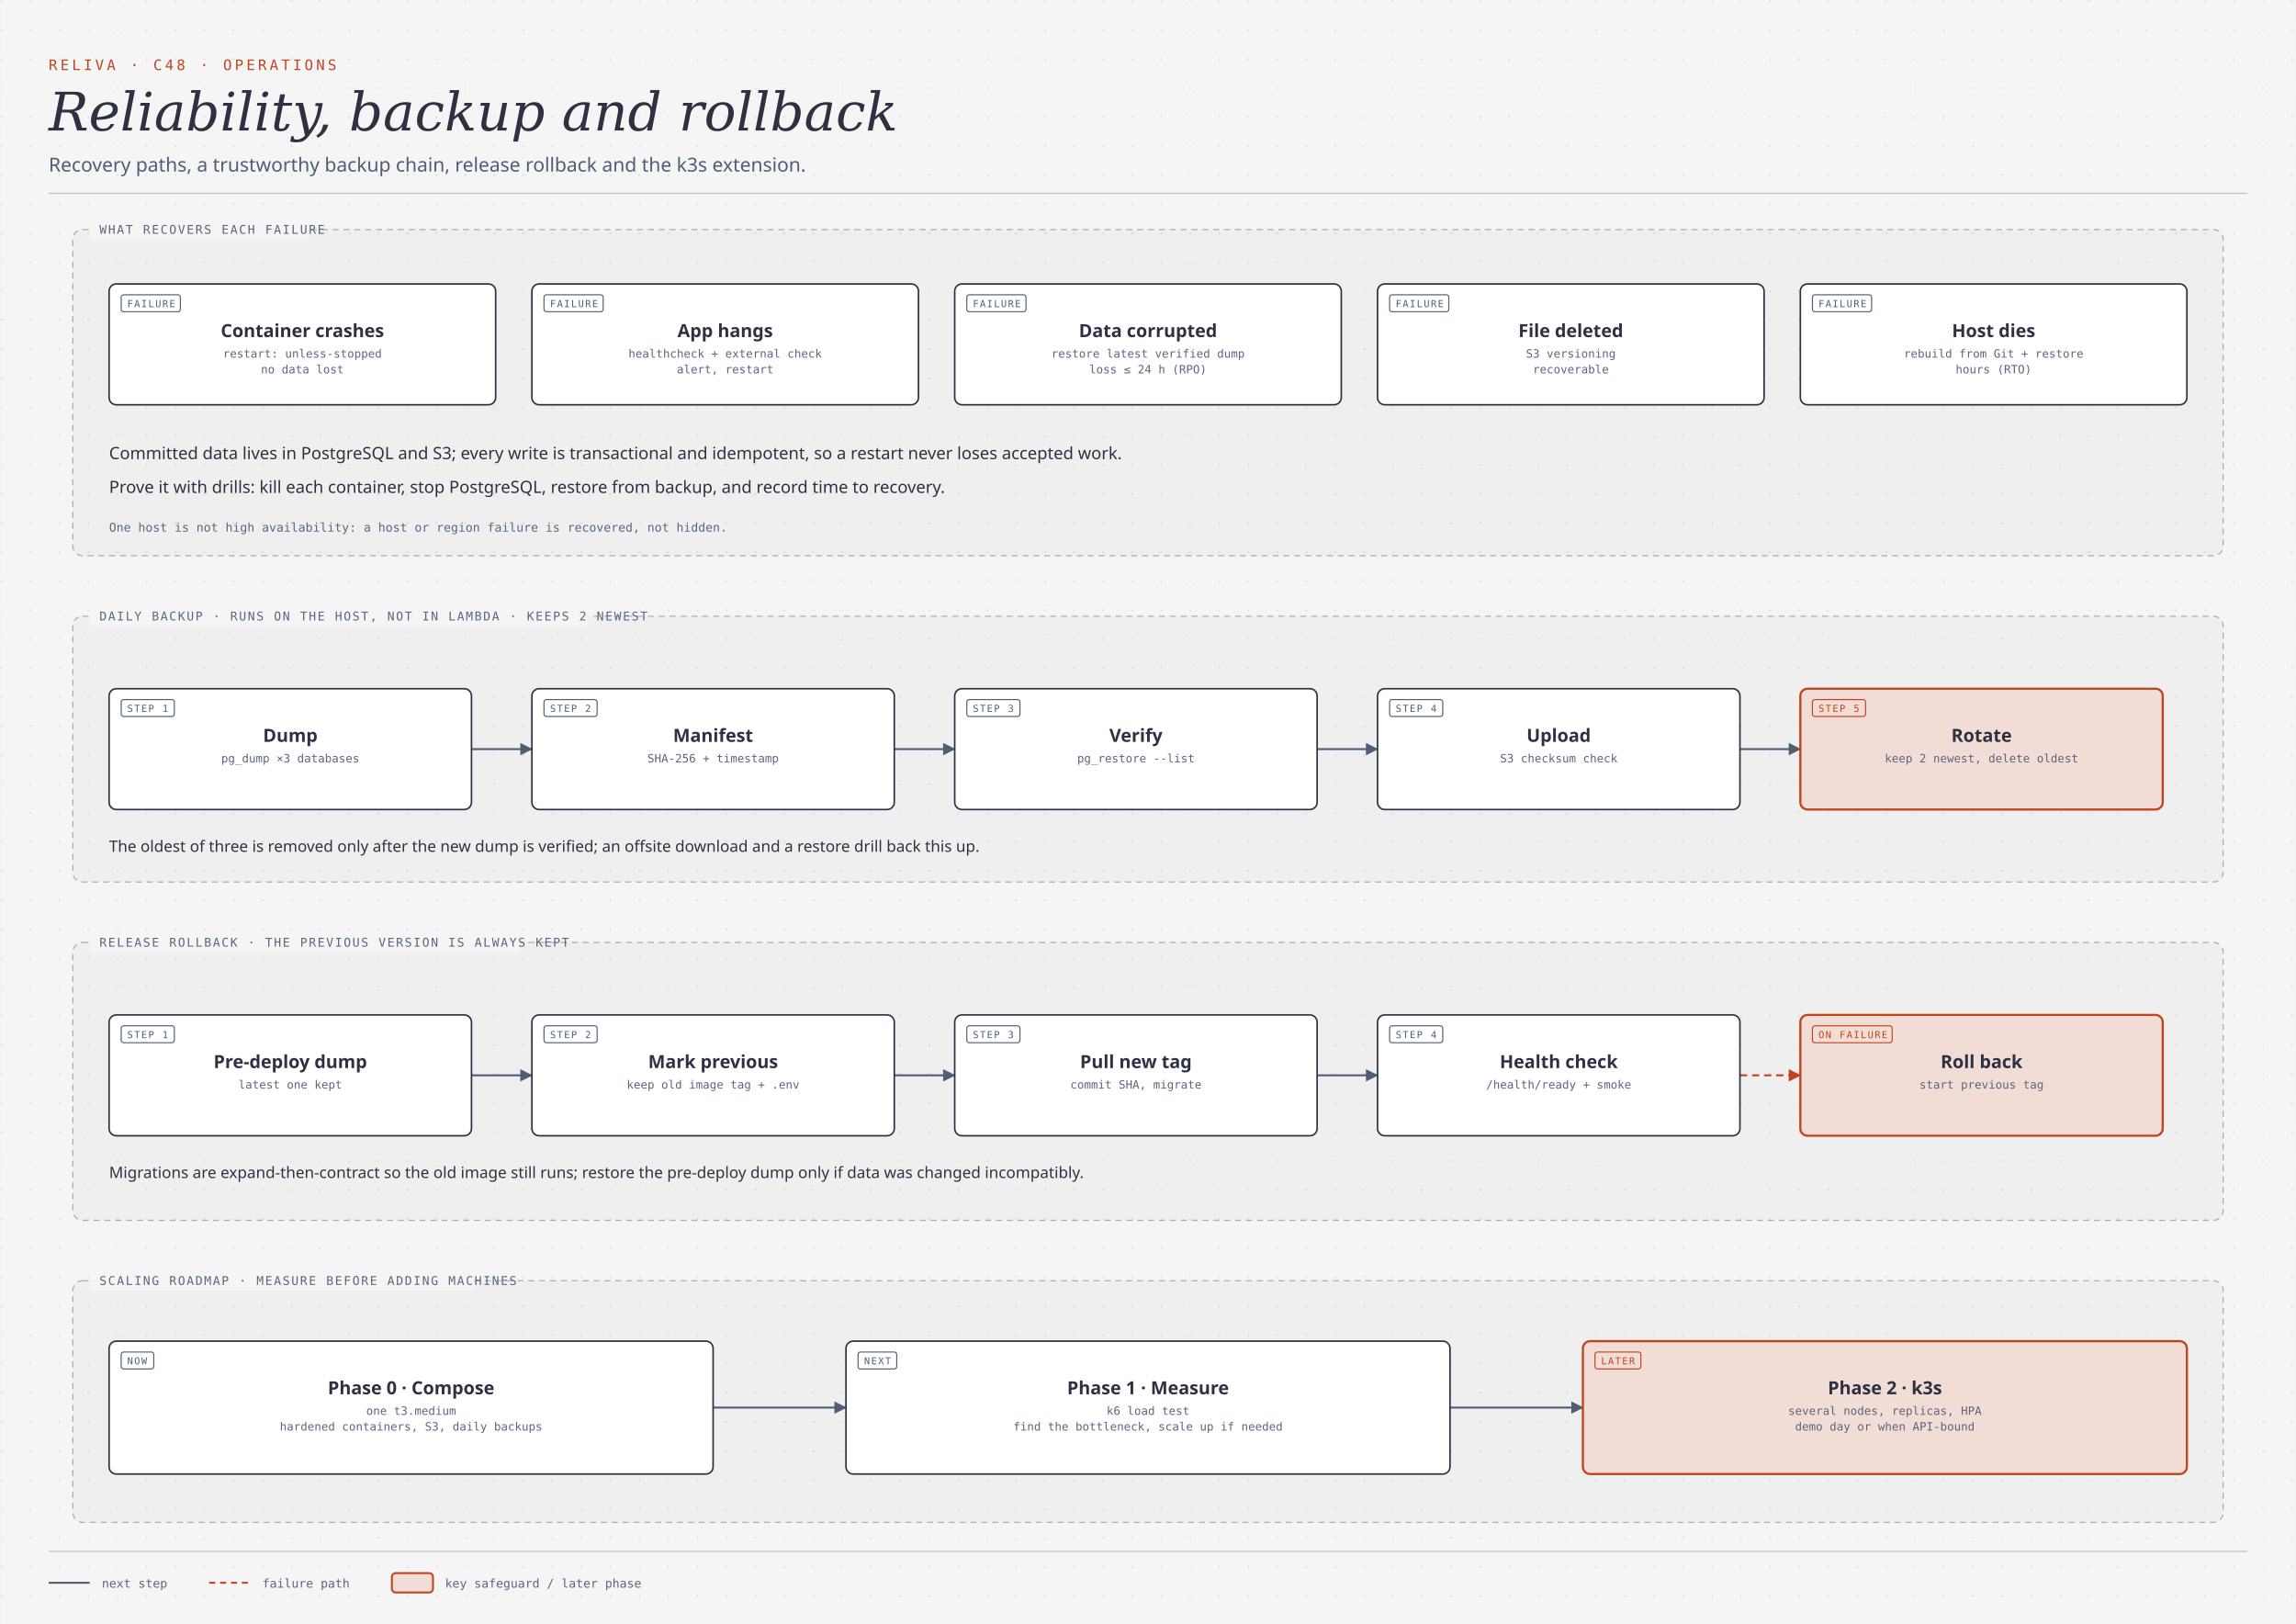
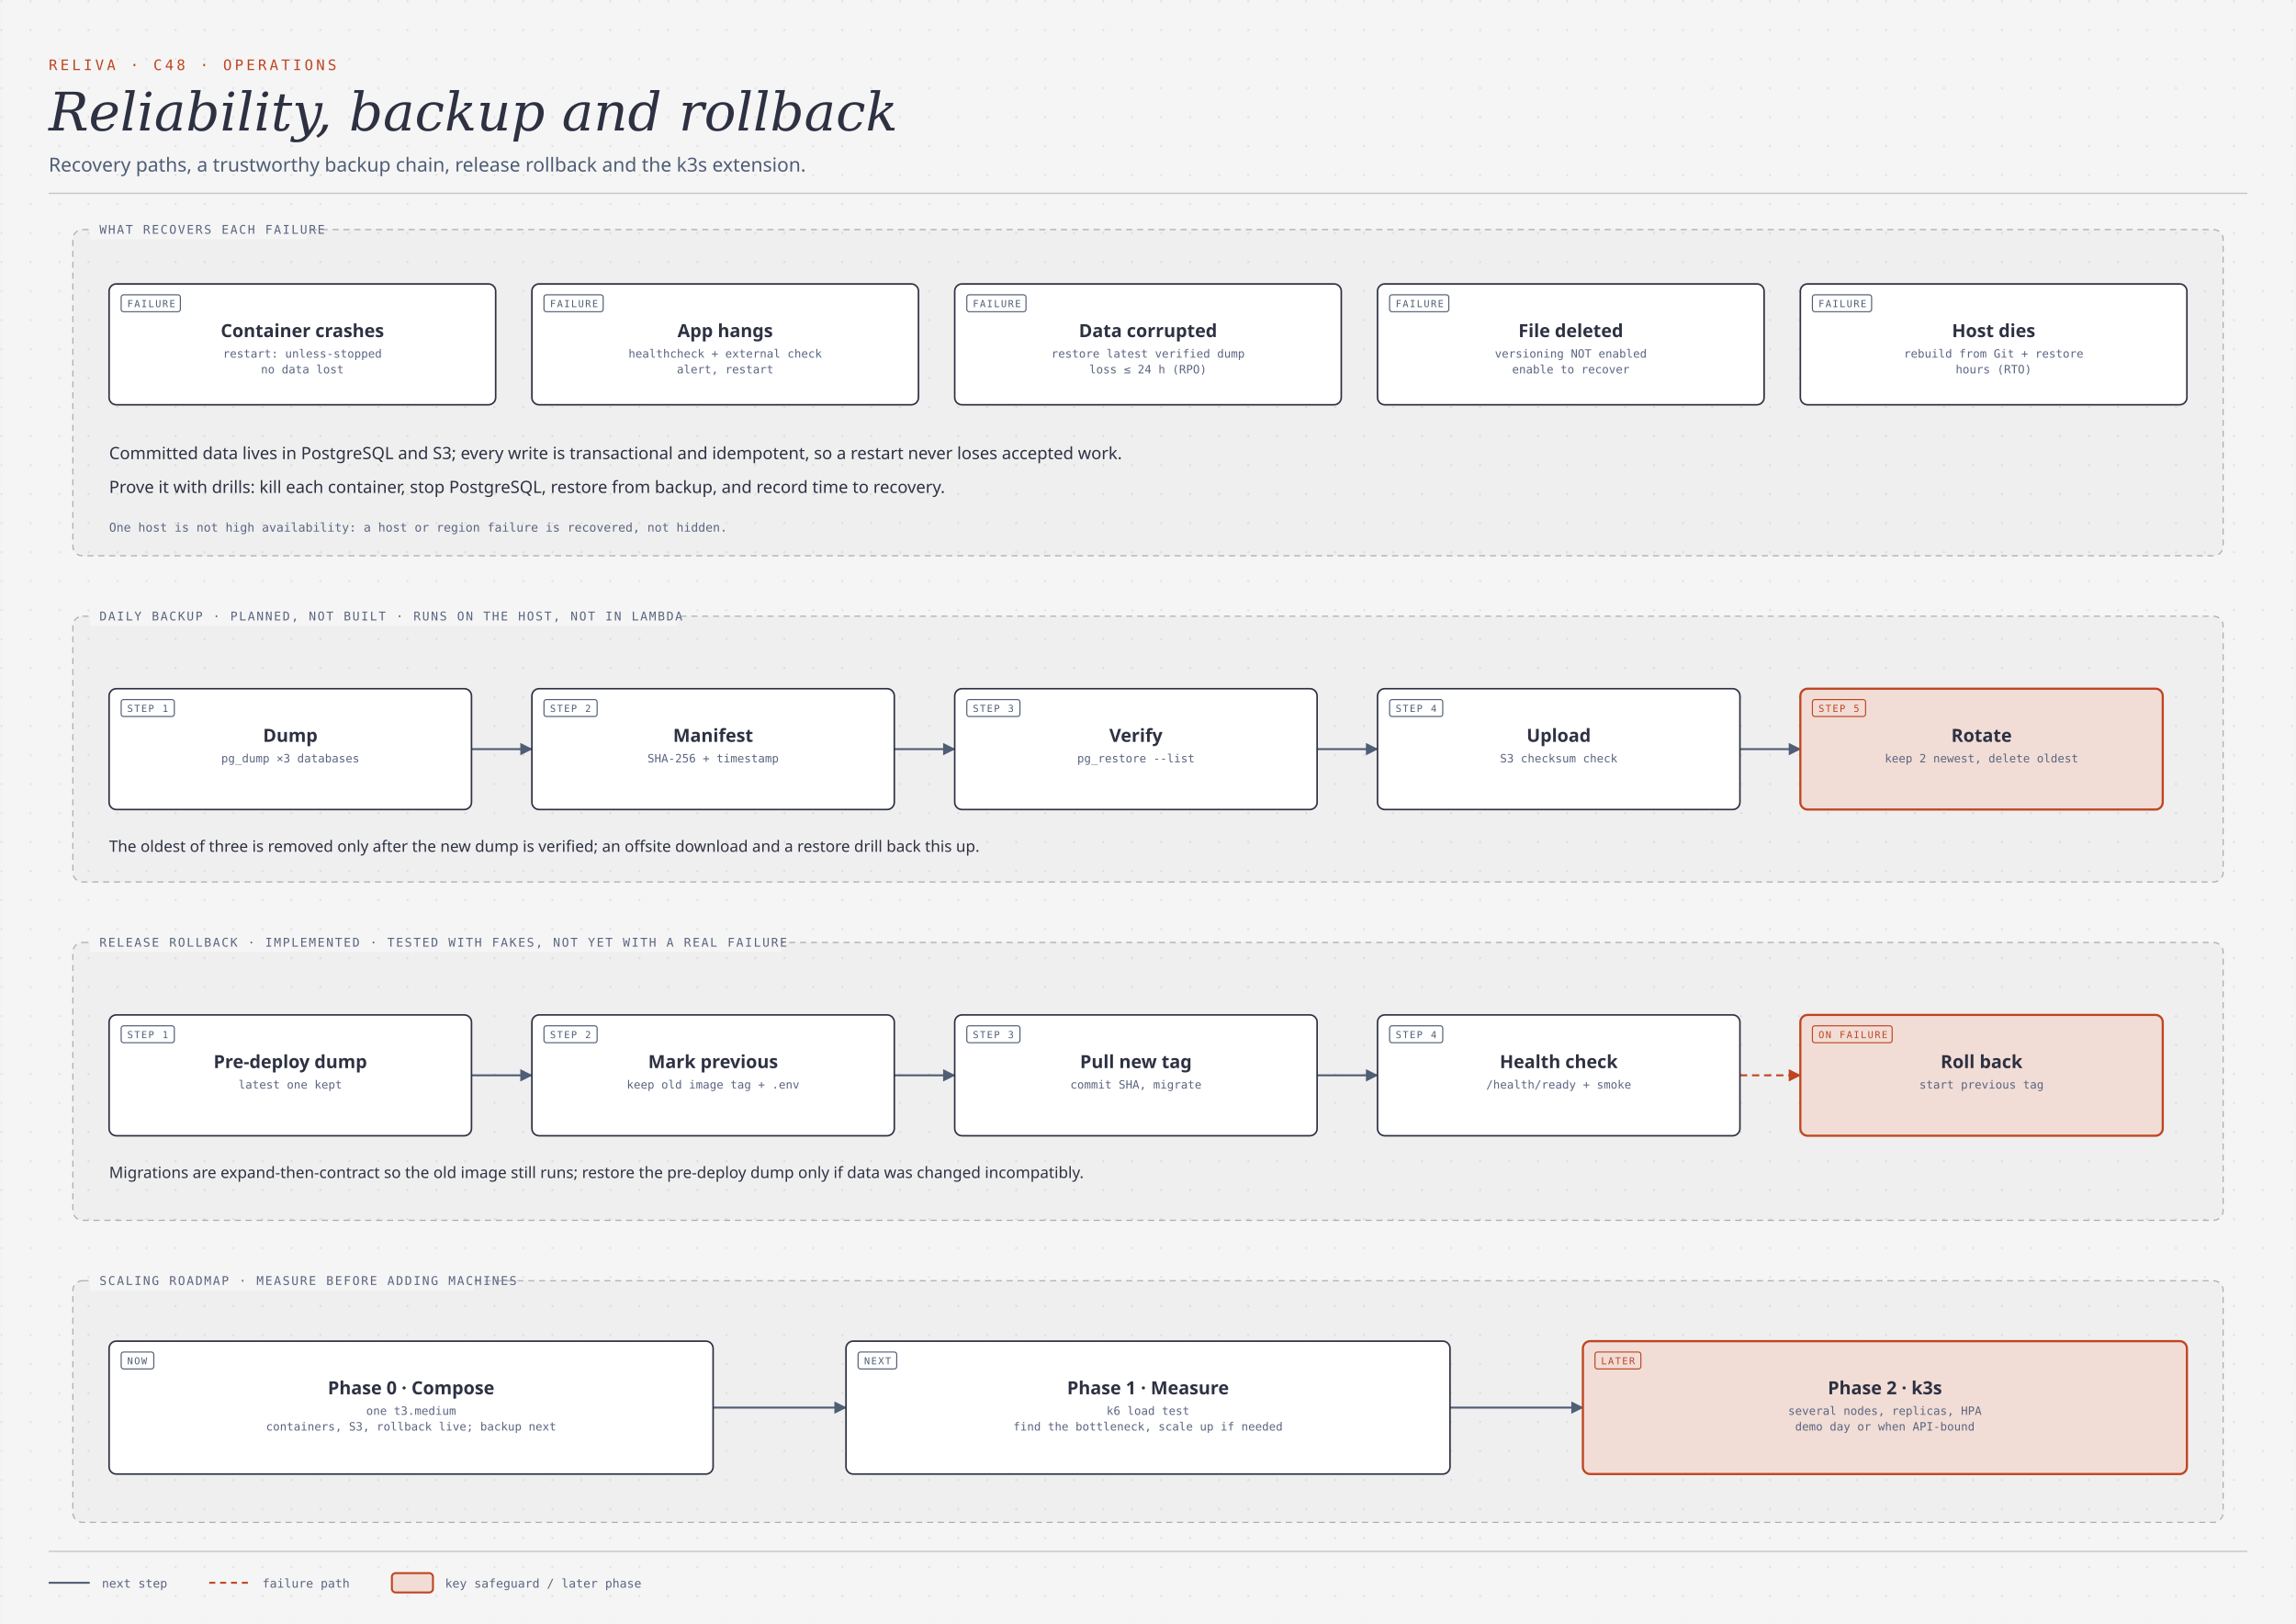
<svg xmlns="http://www.w3.org/2000/svg" width="420mm" height="297mm" viewBox="0 0 1900 1344" role="img">
  <defs>
    <marker id="ma" viewBox="0 0 10 10" refX="8.5" refY="5" markerWidth="8" markerHeight="8" orient="auto">
      <path d="M1 1 L9 5 L1 9 z" fill="#4f5d75" />
    </marker>
    <marker id="mc" viewBox="0 0 10 10" refX="8.5" refY="5" markerWidth="8" markerHeight="8" orient="auto">
      <path d="M1 1 L9 5 L1 9 z" fill="#bf4520" />
    </marker>
    <marker id="ml" viewBox="0 0 10 10" refX="8.5" refY="5" markerWidth="8" markerHeight="8" orient="auto">
      <path d="M1 1 L9 5 L1 9 z" fill="#2e5aa8" />
    </marker>
  </defs>
  <pattern id="dots" width="24" height="24" patternUnits="userSpaceOnUse">
    <circle cx="1" cy="1" r="0.9" fill="#2d3142" fill-opacity="0.10" />
  </pattern>
  <rect width="1900" height="1344" fill="#f5f5f5" />
  <rect width="1900" height="1344" fill="url(#dots)" />
  <text x="40" y="58" font-family="DejaVu Sans Mono" font-size="12" letter-spacing="2.4" fill="#bf4520">RELIVA · C48  ·  OPERATIONS</text>
  <text x="40" y="108" font-family="DejaVu Serif" font-style="italic" font-size="44" fill="#2d3142">Reliability, backup and rollback</text>
  <text x="40" y="142" font-family="Fira Sans" font-size="16" fill="#4f5d75">Recovery paths, a trustworthy backup chain, release rollback and the k3s extension.</text>
  <line x1="40" y1="160" x2="1860" y2="160" stroke="#2d3142" stroke-opacity="0.25" />
  <rect x="60" y="190" width="1780" height="270" rx="8" fill="rgba(45,49,66,0.03)" stroke="#2d3142" stroke-opacity="0.35" stroke-dasharray="5 4" />
  <rect x="74" y="182" width="179.8" height="16" fill="#f5f5f5" />
  <text x="82" y="193.5" font-family="DejaVu Sans Mono" font-size="10" letter-spacing="1.2" fill="#5a6580">WHAT RECOVERS EACH FAILURE</text>
  <rect x="60" y="510" width="1780" height="220" rx="8" fill="rgba(45,49,66,0.03)" stroke="#2d3142" stroke-opacity="0.35" stroke-dasharray="5 4" />
-   <rect x="74" y="502" width="412.9" height="16" fill="#f5f5f5" />
-   <text x="82" y="513.5" font-family="DejaVu Sans Mono" font-size="10" letter-spacing="1.2" fill="#5a6580">DAILY BACKUP · RUNS ON THE HOST, NOT IN LAMBDA · KEEPS 2 NEWEST</text>
+   <rect x="74" y="502" width="486.4" height="16" fill="#f5f5f5" />
+   <text x="82" y="513.5" font-family="DejaVu Sans Mono" font-size="10" letter-spacing="1.2" fill="#5a6580">DAILY BACKUP · PLANNED, NOT BUILT · RUNS ON THE HOST, NOT IN LAMBDA</text>
  <rect x="60" y="780" width="1780" height="230" rx="8" fill="rgba(45,49,66,0.03)" stroke="#2d3142" stroke-opacity="0.35" stroke-dasharray="5 4" />
-   <rect x="74" y="772" width="356.2" height="16" fill="#f5f5f5" />
-   <text x="82" y="783.5" font-family="DejaVu Sans Mono" font-size="10" letter-spacing="1.2" fill="#5a6580">RELEASE ROLLBACK · THE PREVIOUS VERSION IS ALWAYS KEPT</text>
+   <rect x="74" y="772" width="572.8" height="16" fill="#f5f5f5" />
+   <text x="82" y="783.5" font-family="DejaVu Sans Mono" font-size="10" letter-spacing="1.2" fill="#5a6580">RELEASE ROLLBACK · IMPLEMENTED · TESTED WITH FAKES, NOT YET WITH A REAL FAILURE</text>
  <rect x="60" y="1060" width="1780" height="200" rx="8" fill="rgba(45,49,66,0.03)" stroke="#2d3142" stroke-opacity="0.35" stroke-dasharray="5 4" />
  <rect x="74" y="1052" width="318.4" height="16" fill="#f5f5f5" />
  <text x="82" y="1063.5" font-family="DejaVu Sans Mono" font-size="10" letter-spacing="1.2" fill="#5a6580">SCALING ROADMAP · MEASURE BEFORE ADDING MACHINES</text>
  <path d="M390,620 H440" fill="none" stroke="#4f5d75" stroke-width="1.6" stroke-linejoin="round" marker-end="url(#ma)" />
  <path d="M740,620 H790" fill="none" stroke="#4f5d75" stroke-width="1.6" stroke-linejoin="round" marker-end="url(#ma)" />
  <path d="M1090,620 H1140" fill="none" stroke="#4f5d75" stroke-width="1.6" stroke-linejoin="round" marker-end="url(#ma)" />
  <path d="M1440,620 H1490" fill="none" stroke="#4f5d75" stroke-width="1.6" stroke-linejoin="round" marker-end="url(#ma)" />
  <path d="M390,890 H440" fill="none" stroke="#4f5d75" stroke-width="1.6" stroke-linejoin="round" marker-end="url(#ma)" />
  <path d="M740,890 H790" fill="none" stroke="#4f5d75" stroke-width="1.6" stroke-linejoin="round" marker-end="url(#ma)" />
  <path d="M1090,890 H1140" fill="none" stroke="#4f5d75" stroke-width="1.6" stroke-linejoin="round" marker-end="url(#ma)" />
  <path d="M1440,890 H1490" fill="none" stroke="#bf4520" stroke-width="1.6" stroke-dasharray="6 4" stroke-linejoin="round" marker-end="url(#mc)" />
  <path d="M590,1165 H700" fill="none" stroke="#4f5d75" stroke-width="1.6" stroke-linejoin="round" marker-end="url(#ma)" />
  <path d="M1200,1165 H1310" fill="none" stroke="#4f5d75" stroke-width="1.6" stroke-linejoin="round" marker-end="url(#ma)" />
  <rect x="90" y="235" width="320" height="100" rx="6" fill="#f5f5f5" />
  <rect x="90" y="235" width="320" height="100" rx="6" fill="#ffffff" stroke="#2d3142" stroke-width="1.3" />
  <rect x="100" y="244" width="49" height="14" rx="2" fill="none" stroke="#4f5d75" stroke-width="0.9" />
  <text x="105" y="254.2" font-family="DejaVu Sans Mono" font-size="8" letter-spacing="1" fill="#4f5d75">FAILURE</text>
  <text x="250.0" y="279" text-anchor="middle" font-family="Fira Sans" font-weight="600" font-size="15" fill="#2d3142">Container crashes</text>
  <text x="250.0" y="296" text-anchor="middle" font-family="DejaVu Sans Mono" font-size="9.5" fill="#5a6580">restart: unless-stopped</text>
  <text x="250.0" y="309" text-anchor="middle" font-family="DejaVu Sans Mono" font-size="9.5" fill="#5a6580">no data lost</text>
  <rect x="440" y="235" width="320" height="100" rx="6" fill="#f5f5f5" />
  <rect x="440" y="235" width="320" height="100" rx="6" fill="#ffffff" stroke="#2d3142" stroke-width="1.3" />
  <rect x="450" y="244" width="49" height="14" rx="2" fill="none" stroke="#4f5d75" stroke-width="0.9" />
  <text x="455" y="254.2" font-family="DejaVu Sans Mono" font-size="8" letter-spacing="1" fill="#4f5d75">FAILURE</text>
  <text x="600.0" y="279" text-anchor="middle" font-family="Fira Sans" font-weight="600" font-size="15" fill="#2d3142">App hangs</text>
  <text x="600.0" y="296" text-anchor="middle" font-family="DejaVu Sans Mono" font-size="9.5" fill="#5a6580">healthcheck + external check</text>
  <text x="600.0" y="309" text-anchor="middle" font-family="DejaVu Sans Mono" font-size="9.5" fill="#5a6580">alert, restart</text>
  <rect x="790" y="235" width="320" height="100" rx="6" fill="#f5f5f5" />
  <rect x="790" y="235" width="320" height="100" rx="6" fill="#ffffff" stroke="#2d3142" stroke-width="1.3" />
  <rect x="800" y="244" width="49" height="14" rx="2" fill="none" stroke="#4f5d75" stroke-width="0.9" />
  <text x="805" y="254.2" font-family="DejaVu Sans Mono" font-size="8" letter-spacing="1" fill="#4f5d75">FAILURE</text>
  <text x="950.0" y="279" text-anchor="middle" font-family="Fira Sans" font-weight="600" font-size="15" fill="#2d3142">Data corrupted</text>
  <text x="950.0" y="296" text-anchor="middle" font-family="DejaVu Sans Mono" font-size="9.5" fill="#5a6580">restore latest verified dump</text>
  <text x="950.0" y="309" text-anchor="middle" font-family="DejaVu Sans Mono" font-size="9.5" fill="#5a6580">loss ≤ 24 h (RPO)</text>
  <rect x="1140" y="235" width="320" height="100" rx="6" fill="#f5f5f5" />
  <rect x="1140" y="235" width="320" height="100" rx="6" fill="#ffffff" stroke="#2d3142" stroke-width="1.3" />
  <rect x="1150" y="244" width="49" height="14" rx="2" fill="none" stroke="#4f5d75" stroke-width="0.9" />
  <text x="1155" y="254.2" font-family="DejaVu Sans Mono" font-size="8" letter-spacing="1" fill="#4f5d75">FAILURE</text>
  <text x="1300.0" y="279" text-anchor="middle" font-family="Fira Sans" font-weight="600" font-size="15" fill="#2d3142">File deleted</text>
-   <text x="1300.0" y="296" text-anchor="middle" font-family="DejaVu Sans Mono" font-size="9.5" fill="#5a6580">S3 versioning</text>
-   <text x="1300.0" y="309" text-anchor="middle" font-family="DejaVu Sans Mono" font-size="9.5" fill="#5a6580">recoverable</text>
+   <text x="1300.0" y="296" text-anchor="middle" font-family="DejaVu Sans Mono" font-size="9.5" fill="#5a6580">versioning NOT enabled</text>
+   <text x="1300.0" y="309" text-anchor="middle" font-family="DejaVu Sans Mono" font-size="9.5" fill="#5a6580">enable to recover</text>
  <rect x="1490" y="235" width="320" height="100" rx="6" fill="#f5f5f5" />
  <rect x="1490" y="235" width="320" height="100" rx="6" fill="#ffffff" stroke="#2d3142" stroke-width="1.3" />
  <rect x="1500" y="244" width="49" height="14" rx="2" fill="none" stroke="#4f5d75" stroke-width="0.9" />
  <text x="1505" y="254.2" font-family="DejaVu Sans Mono" font-size="8" letter-spacing="1" fill="#4f5d75">FAILURE</text>
  <text x="1650.0" y="279" text-anchor="middle" font-family="Fira Sans" font-weight="600" font-size="15" fill="#2d3142">Host dies</text>
  <text x="1650.0" y="296" text-anchor="middle" font-family="DejaVu Sans Mono" font-size="9.5" fill="#5a6580">rebuild from Git + restore</text>
  <text x="1650.0" y="309" text-anchor="middle" font-family="DejaVu Sans Mono" font-size="9.5" fill="#5a6580">hours (RTO)</text>
  <rect x="90" y="570" width="300" height="100" rx="6" fill="#f5f5f5" />
  <rect x="90" y="570" width="300" height="100" rx="6" fill="#ffffff" stroke="#2d3142" stroke-width="1.3" />
  <rect x="100" y="579" width="44" height="14" rx="2" fill="none" stroke="#4f5d75" stroke-width="0.9" />
  <text x="105" y="589.2" font-family="DejaVu Sans Mono" font-size="8" letter-spacing="1" fill="#4f5d75">STEP 1</text>
  <text x="240.0" y="614" text-anchor="middle" font-family="Fira Sans" font-weight="600" font-size="15" fill="#2d3142">Dump</text>
  <text x="240.0" y="631" text-anchor="middle" font-family="DejaVu Sans Mono" font-size="9.5" fill="#5a6580">pg_dump ×3 databases</text>
  <rect x="440" y="570" width="300" height="100" rx="6" fill="#f5f5f5" />
  <rect x="440" y="570" width="300" height="100" rx="6" fill="#ffffff" stroke="#2d3142" stroke-width="1.3" />
  <rect x="450" y="579" width="44" height="14" rx="2" fill="none" stroke="#4f5d75" stroke-width="0.9" />
  <text x="455" y="589.2" font-family="DejaVu Sans Mono" font-size="8" letter-spacing="1" fill="#4f5d75">STEP 2</text>
  <text x="590.0" y="614" text-anchor="middle" font-family="Fira Sans" font-weight="600" font-size="15" fill="#2d3142">Manifest</text>
  <text x="590.0" y="631" text-anchor="middle" font-family="DejaVu Sans Mono" font-size="9.5" fill="#5a6580">SHA-256 + timestamp</text>
  <rect x="790" y="570" width="300" height="100" rx="6" fill="#f5f5f5" />
  <rect x="790" y="570" width="300" height="100" rx="6" fill="#ffffff" stroke="#2d3142" stroke-width="1.3" />
  <rect x="800" y="579" width="44" height="14" rx="2" fill="none" stroke="#4f5d75" stroke-width="0.9" />
  <text x="805" y="589.2" font-family="DejaVu Sans Mono" font-size="8" letter-spacing="1" fill="#4f5d75">STEP 3</text>
  <text x="940.0" y="614" text-anchor="middle" font-family="Fira Sans" font-weight="600" font-size="15" fill="#2d3142">Verify</text>
  <text x="940.0" y="631" text-anchor="middle" font-family="DejaVu Sans Mono" font-size="9.5" fill="#5a6580">pg_restore --list</text>
  <rect x="1140" y="570" width="300" height="100" rx="6" fill="#f5f5f5" />
  <rect x="1140" y="570" width="300" height="100" rx="6" fill="#ffffff" stroke="#2d3142" stroke-width="1.3" />
  <rect x="1150" y="579" width="44" height="14" rx="2" fill="none" stroke="#4f5d75" stroke-width="0.9" />
  <text x="1155" y="589.2" font-family="DejaVu Sans Mono" font-size="8" letter-spacing="1" fill="#4f5d75">STEP 4</text>
  <text x="1290.0" y="614" text-anchor="middle" font-family="Fira Sans" font-weight="600" font-size="15" fill="#2d3142">Upload</text>
  <text x="1290.0" y="631" text-anchor="middle" font-family="DejaVu Sans Mono" font-size="9.5" fill="#5a6580">S3 checksum check</text>
  <rect x="1490" y="570" width="300" height="100" rx="6" fill="#f5f5f5" />
  <rect x="1490" y="570" width="300" height="100" rx="6" fill="#f1ddd6" stroke="#bf4520" stroke-width="1.8" />
  <rect x="1500" y="579" width="44" height="14" rx="2" fill="none" stroke="#bf4520" stroke-width="0.9" />
  <text x="1505" y="589.2" font-family="DejaVu Sans Mono" font-size="8" letter-spacing="1" fill="#bf4520">STEP 5</text>
  <text x="1640.0" y="614" text-anchor="middle" font-family="Fira Sans" font-weight="600" font-size="15" fill="#2d3142">Rotate</text>
  <text x="1640.0" y="631" text-anchor="middle" font-family="DejaVu Sans Mono" font-size="9.5" fill="#5a6580">keep 2 newest, delete oldest</text>
  <rect x="90" y="840" width="300" height="100" rx="6" fill="#f5f5f5" />
  <rect x="90" y="840" width="300" height="100" rx="6" fill="#ffffff" stroke="#2d3142" stroke-width="1.3" />
  <rect x="100" y="849" width="44" height="14" rx="2" fill="none" stroke="#4f5d75" stroke-width="0.9" />
  <text x="105" y="859.2" font-family="DejaVu Sans Mono" font-size="8" letter-spacing="1" fill="#4f5d75">STEP 1</text>
  <text x="240.0" y="884" text-anchor="middle" font-family="Fira Sans" font-weight="600" font-size="15" fill="#2d3142">Pre-deploy dump</text>
  <text x="240.0" y="901" text-anchor="middle" font-family="DejaVu Sans Mono" font-size="9.5" fill="#5a6580">latest one kept</text>
  <rect x="440" y="840" width="300" height="100" rx="6" fill="#f5f5f5" />
  <rect x="440" y="840" width="300" height="100" rx="6" fill="#ffffff" stroke="#2d3142" stroke-width="1.3" />
  <rect x="450" y="849" width="44" height="14" rx="2" fill="none" stroke="#4f5d75" stroke-width="0.9" />
  <text x="455" y="859.2" font-family="DejaVu Sans Mono" font-size="8" letter-spacing="1" fill="#4f5d75">STEP 2</text>
  <text x="590.0" y="884" text-anchor="middle" font-family="Fira Sans" font-weight="600" font-size="15" fill="#2d3142">Mark previous</text>
  <text x="590.0" y="901" text-anchor="middle" font-family="DejaVu Sans Mono" font-size="9.5" fill="#5a6580">keep old image tag + .env</text>
  <rect x="790" y="840" width="300" height="100" rx="6" fill="#f5f5f5" />
  <rect x="790" y="840" width="300" height="100" rx="6" fill="#ffffff" stroke="#2d3142" stroke-width="1.3" />
  <rect x="800" y="849" width="44" height="14" rx="2" fill="none" stroke="#4f5d75" stroke-width="0.9" />
  <text x="805" y="859.2" font-family="DejaVu Sans Mono" font-size="8" letter-spacing="1" fill="#4f5d75">STEP 3</text>
  <text x="940.0" y="884" text-anchor="middle" font-family="Fira Sans" font-weight="600" font-size="15" fill="#2d3142">Pull new tag</text>
  <text x="940.0" y="901" text-anchor="middle" font-family="DejaVu Sans Mono" font-size="9.5" fill="#5a6580">commit SHA, migrate</text>
  <rect x="1140" y="840" width="300" height="100" rx="6" fill="#f5f5f5" />
  <rect x="1140" y="840" width="300" height="100" rx="6" fill="#ffffff" stroke="#2d3142" stroke-width="1.3" />
  <rect x="1150" y="849" width="44" height="14" rx="2" fill="none" stroke="#4f5d75" stroke-width="0.9" />
  <text x="1155" y="859.2" font-family="DejaVu Sans Mono" font-size="8" letter-spacing="1" fill="#4f5d75">STEP 4</text>
  <text x="1290.0" y="884" text-anchor="middle" font-family="Fira Sans" font-weight="600" font-size="15" fill="#2d3142">Health check</text>
  <text x="1290.0" y="901" text-anchor="middle" font-family="DejaVu Sans Mono" font-size="9.5" fill="#5a6580">/health/ready + smoke</text>
  <rect x="1490" y="840" width="300" height="100" rx="6" fill="#f5f5f5" />
  <rect x="1490" y="840" width="300" height="100" rx="6" fill="#f1ddd6" stroke="#bf4520" stroke-width="1.8" />
  <rect x="1500" y="849" width="66" height="14" rx="2" fill="none" stroke="#bf4520" stroke-width="0.9" />
  <text x="1505" y="859.2" font-family="DejaVu Sans Mono" font-size="8" letter-spacing="1" fill="#bf4520">ON FAILURE</text>
  <text x="1640.0" y="884" text-anchor="middle" font-family="Fira Sans" font-weight="600" font-size="15" fill="#2d3142">Roll back</text>
  <text x="1640.0" y="901" text-anchor="middle" font-family="DejaVu Sans Mono" font-size="9.5" fill="#5a6580">start previous tag</text>
  <rect x="90" y="1110" width="500" height="110" rx="6" fill="#f5f5f5" />
  <rect x="90" y="1110" width="500" height="110" rx="6" fill="#ffffff" stroke="#2d3142" stroke-width="1.3" />
  <rect x="100" y="1119" width="27" height="14" rx="2" fill="none" stroke="#4f5d75" stroke-width="0.9" />
  <text x="105" y="1129.2" font-family="DejaVu Sans Mono" font-size="8" letter-spacing="1" fill="#4f5d75">NOW</text>
  <text x="340.0" y="1154" text-anchor="middle" font-family="Fira Sans" font-weight="600" font-size="15" fill="#2d3142">Phase 0 · Compose</text>
  <text x="340.0" y="1171" text-anchor="middle" font-family="DejaVu Sans Mono" font-size="9.5" fill="#5a6580">one t3.medium</text>
-   <text x="340.0" y="1184" text-anchor="middle" font-family="DejaVu Sans Mono" font-size="9.5" fill="#5a6580">hardened containers, S3, daily backups</text>
+   <text x="340.0" y="1184" text-anchor="middle" font-family="DejaVu Sans Mono" font-size="9.5" fill="#5a6580">containers, S3, rollback live; backup next</text>
  <rect x="700" y="1110" width="500" height="110" rx="6" fill="#f5f5f5" />
  <rect x="700" y="1110" width="500" height="110" rx="6" fill="#ffffff" stroke="#2d3142" stroke-width="1.3" />
  <rect x="710" y="1119" width="32" height="14" rx="2" fill="none" stroke="#4f5d75" stroke-width="0.9" />
  <text x="715" y="1129.2" font-family="DejaVu Sans Mono" font-size="8" letter-spacing="1" fill="#4f5d75">NEXT</text>
  <text x="950.0" y="1154" text-anchor="middle" font-family="Fira Sans" font-weight="600" font-size="15" fill="#2d3142">Phase 1 · Measure</text>
  <text x="950.0" y="1171" text-anchor="middle" font-family="DejaVu Sans Mono" font-size="9.5" fill="#5a6580">k6 load test</text>
  <text x="950.0" y="1184" text-anchor="middle" font-family="DejaVu Sans Mono" font-size="9.5" fill="#5a6580">find the bottleneck, scale up if needed</text>
  <rect x="1310" y="1110" width="500" height="110" rx="6" fill="#f5f5f5" />
  <rect x="1310" y="1110" width="500" height="110" rx="6" fill="#f1ddd6" stroke="#bf4520" stroke-width="1.8" />
  <rect x="1320" y="1119" width="38" height="14" rx="2" fill="none" stroke="#bf4520" stroke-width="0.9" />
  <text x="1325" y="1129.2" font-family="DejaVu Sans Mono" font-size="8" letter-spacing="1" fill="#bf4520">LATER</text>
  <text x="1560.0" y="1154" text-anchor="middle" font-family="Fira Sans" font-weight="600" font-size="15" fill="#2d3142">Phase 2 · k3s</text>
  <text x="1560.0" y="1171" text-anchor="middle" font-family="DejaVu Sans Mono" font-size="9.5" fill="#5a6580">several nodes, replicas, HPA</text>
  <text x="1560.0" y="1184" text-anchor="middle" font-family="DejaVu Sans Mono" font-size="9.5" fill="#5a6580">demo day or when API-bound</text>
  <text x="90" y="380" font-family="Fira Sans" font-size="14" fill="#2d3142">Committed data lives in PostgreSQL and S3; every write is transactional and idempotent, so a restart never loses accepted work.</text>
  <text x="90" y="408" font-family="Fira Sans" font-size="14" fill="#2d3142">Prove it with drills: kill each container, stop PostgreSQL, restore from backup, and record time to recovery.</text>
  <text x="90" y="440" font-family="DejaVu Sans Mono" font-size="10" fill="#5a6580">One host is not high availability: a host or region failure is recovered, not hidden.</text>
  <text x="90" y="705" font-family="Fira Sans" font-size="13" fill="#2d3142">The oldest of three is removed only after the new dump is verified; an offsite download and a restore drill back this up.</text>
  <text x="90" y="975" font-family="Fira Sans" font-size="13" fill="#2d3142">Migrations are expand-then-contract so the old image still runs; restore the pre-deploy dump only if data was changed incompatibly.</text>
  <line x1="40" y1="1284" x2="1860" y2="1284" stroke="#2d3142" stroke-opacity="0.25" />
  <line x1="40" y1="1310" x2="74" y2="1310" stroke="#4f5d75" stroke-width="1.6" />
  <text x="84" y="1314" font-family="DejaVu Sans Mono" font-size="10" fill="#5a6580">next step</text>
  <line x1="172.9" y1="1310" x2="206.9" y2="1310" stroke="#bf4520" stroke-width="1.6" stroke-dasharray="5 4" />
  <text x="216.9" y="1314" font-family="DejaVu Sans Mono" font-size="10" fill="#5a6580">failure path</text>
  <rect x="324.1" y="1302" width="34" height="16" rx="3" fill="#f1ddd6" stroke="#bf4520" stroke-width="1.6" />
  <text x="368.1" y="1314" font-family="DejaVu Sans Mono" font-size="10" fill="#5a6580">key safeguard / later phase</text>
</svg>
